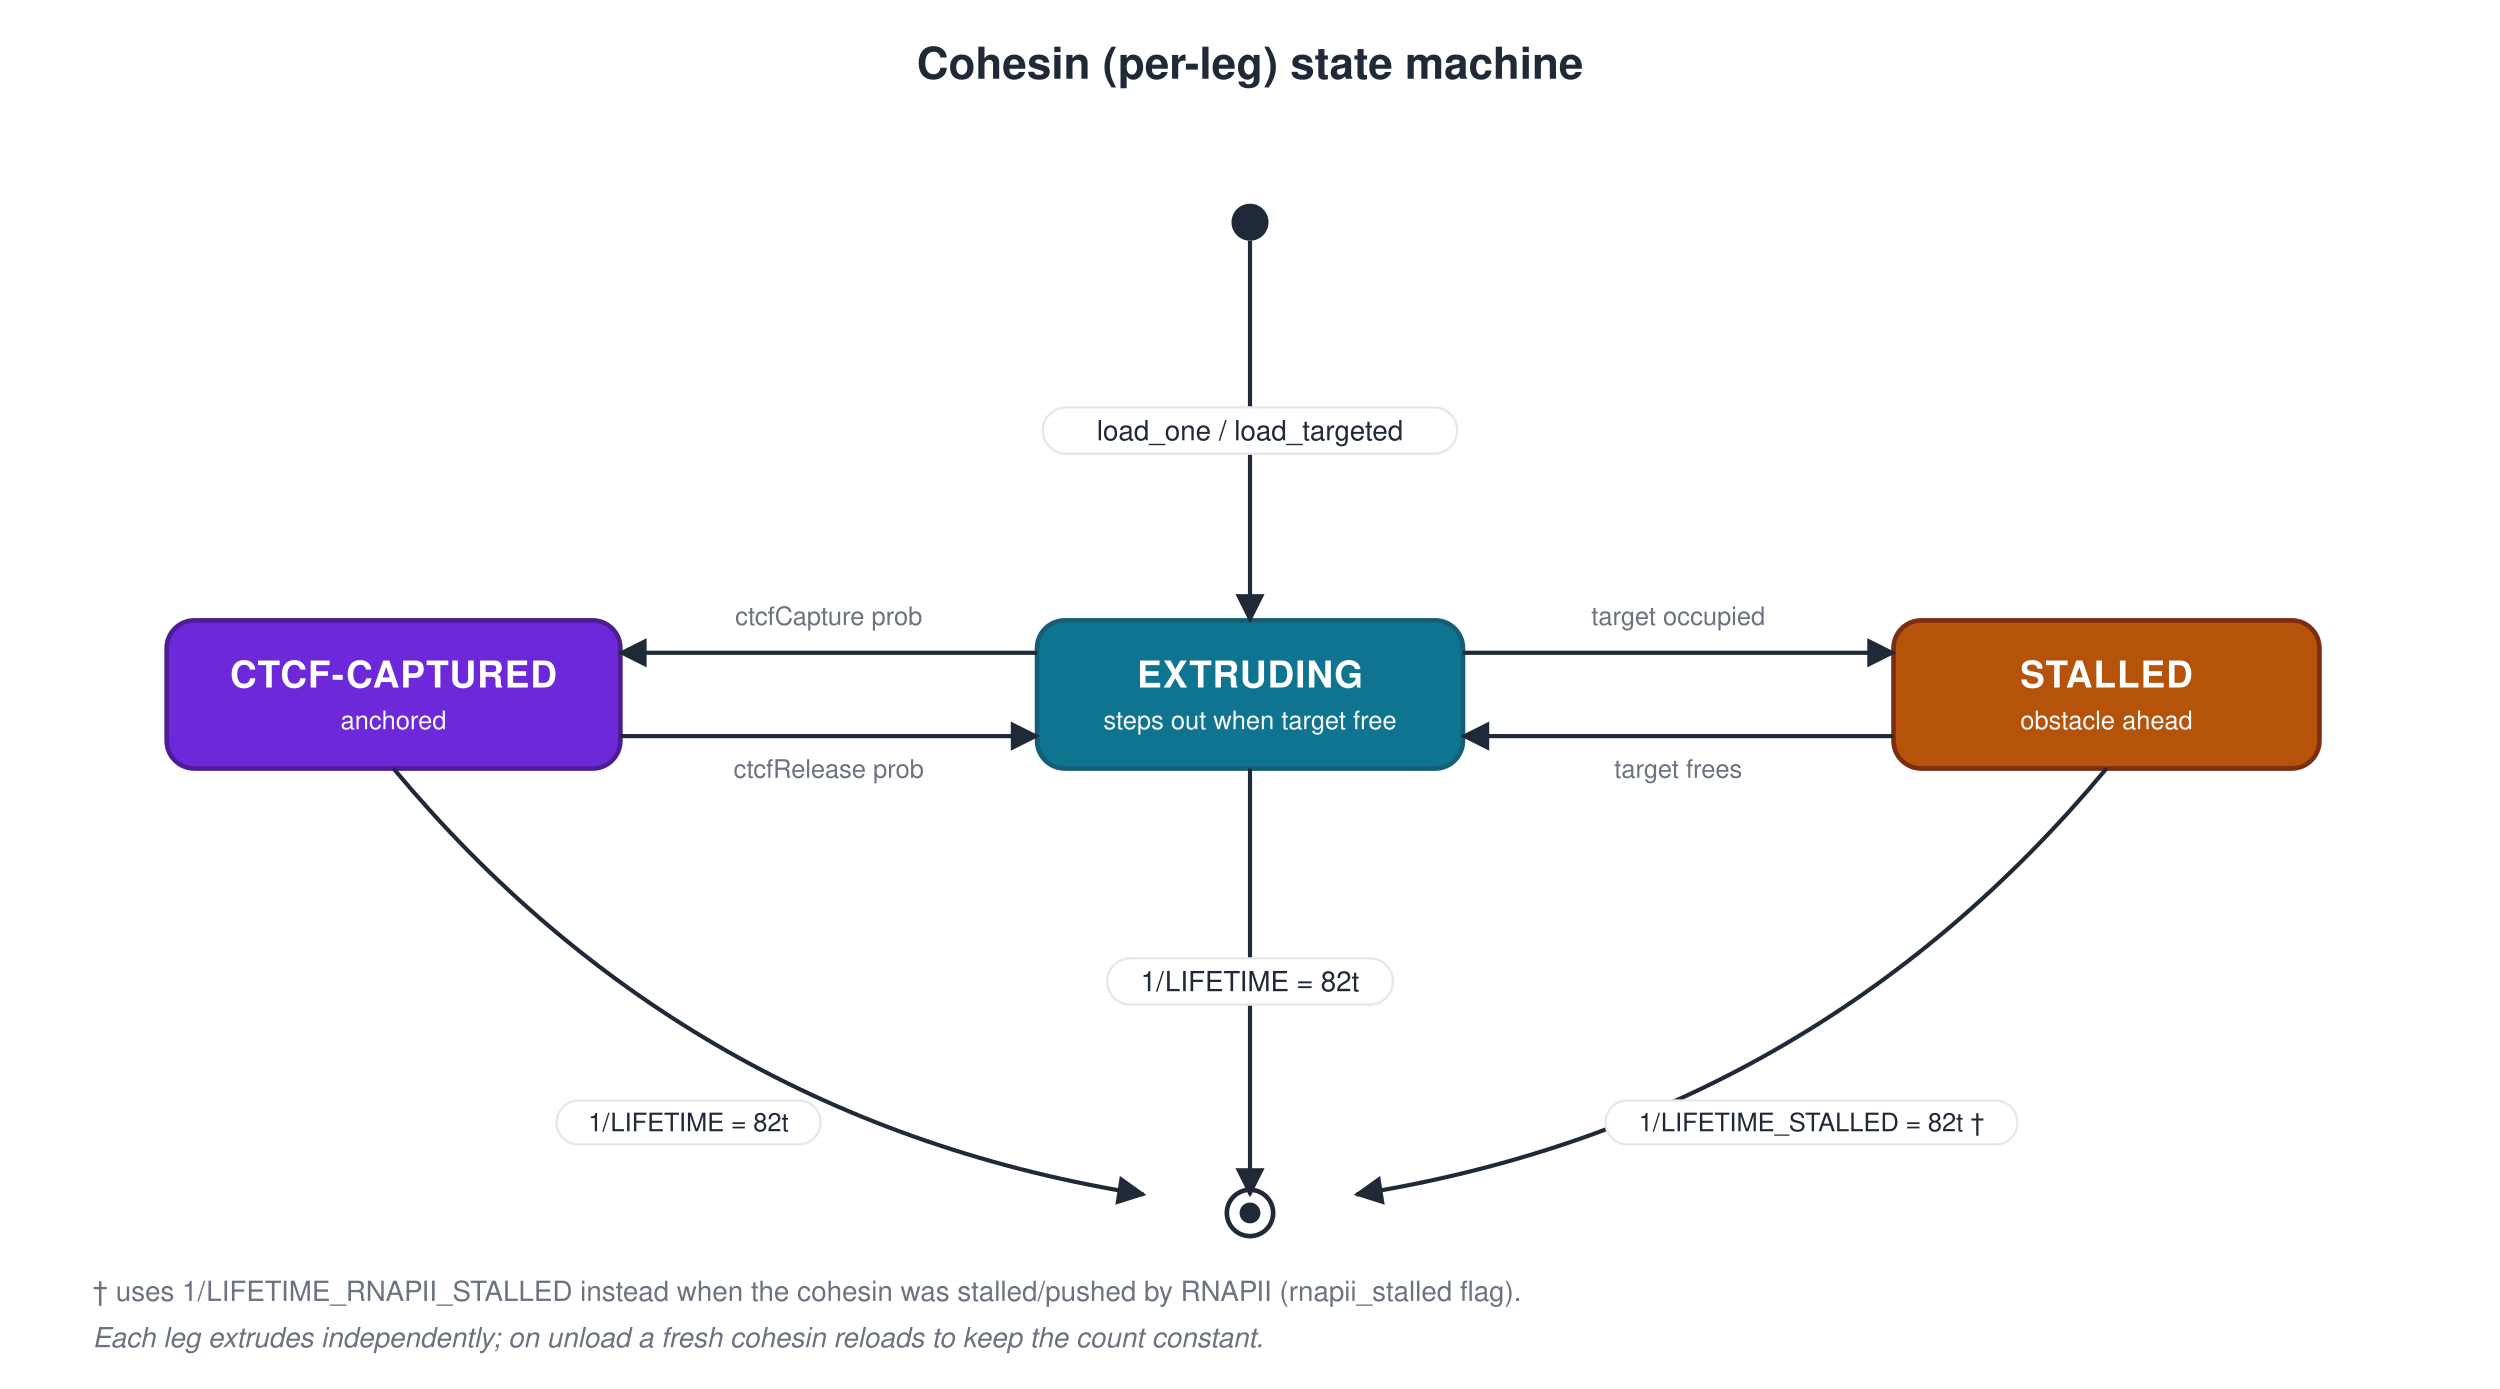
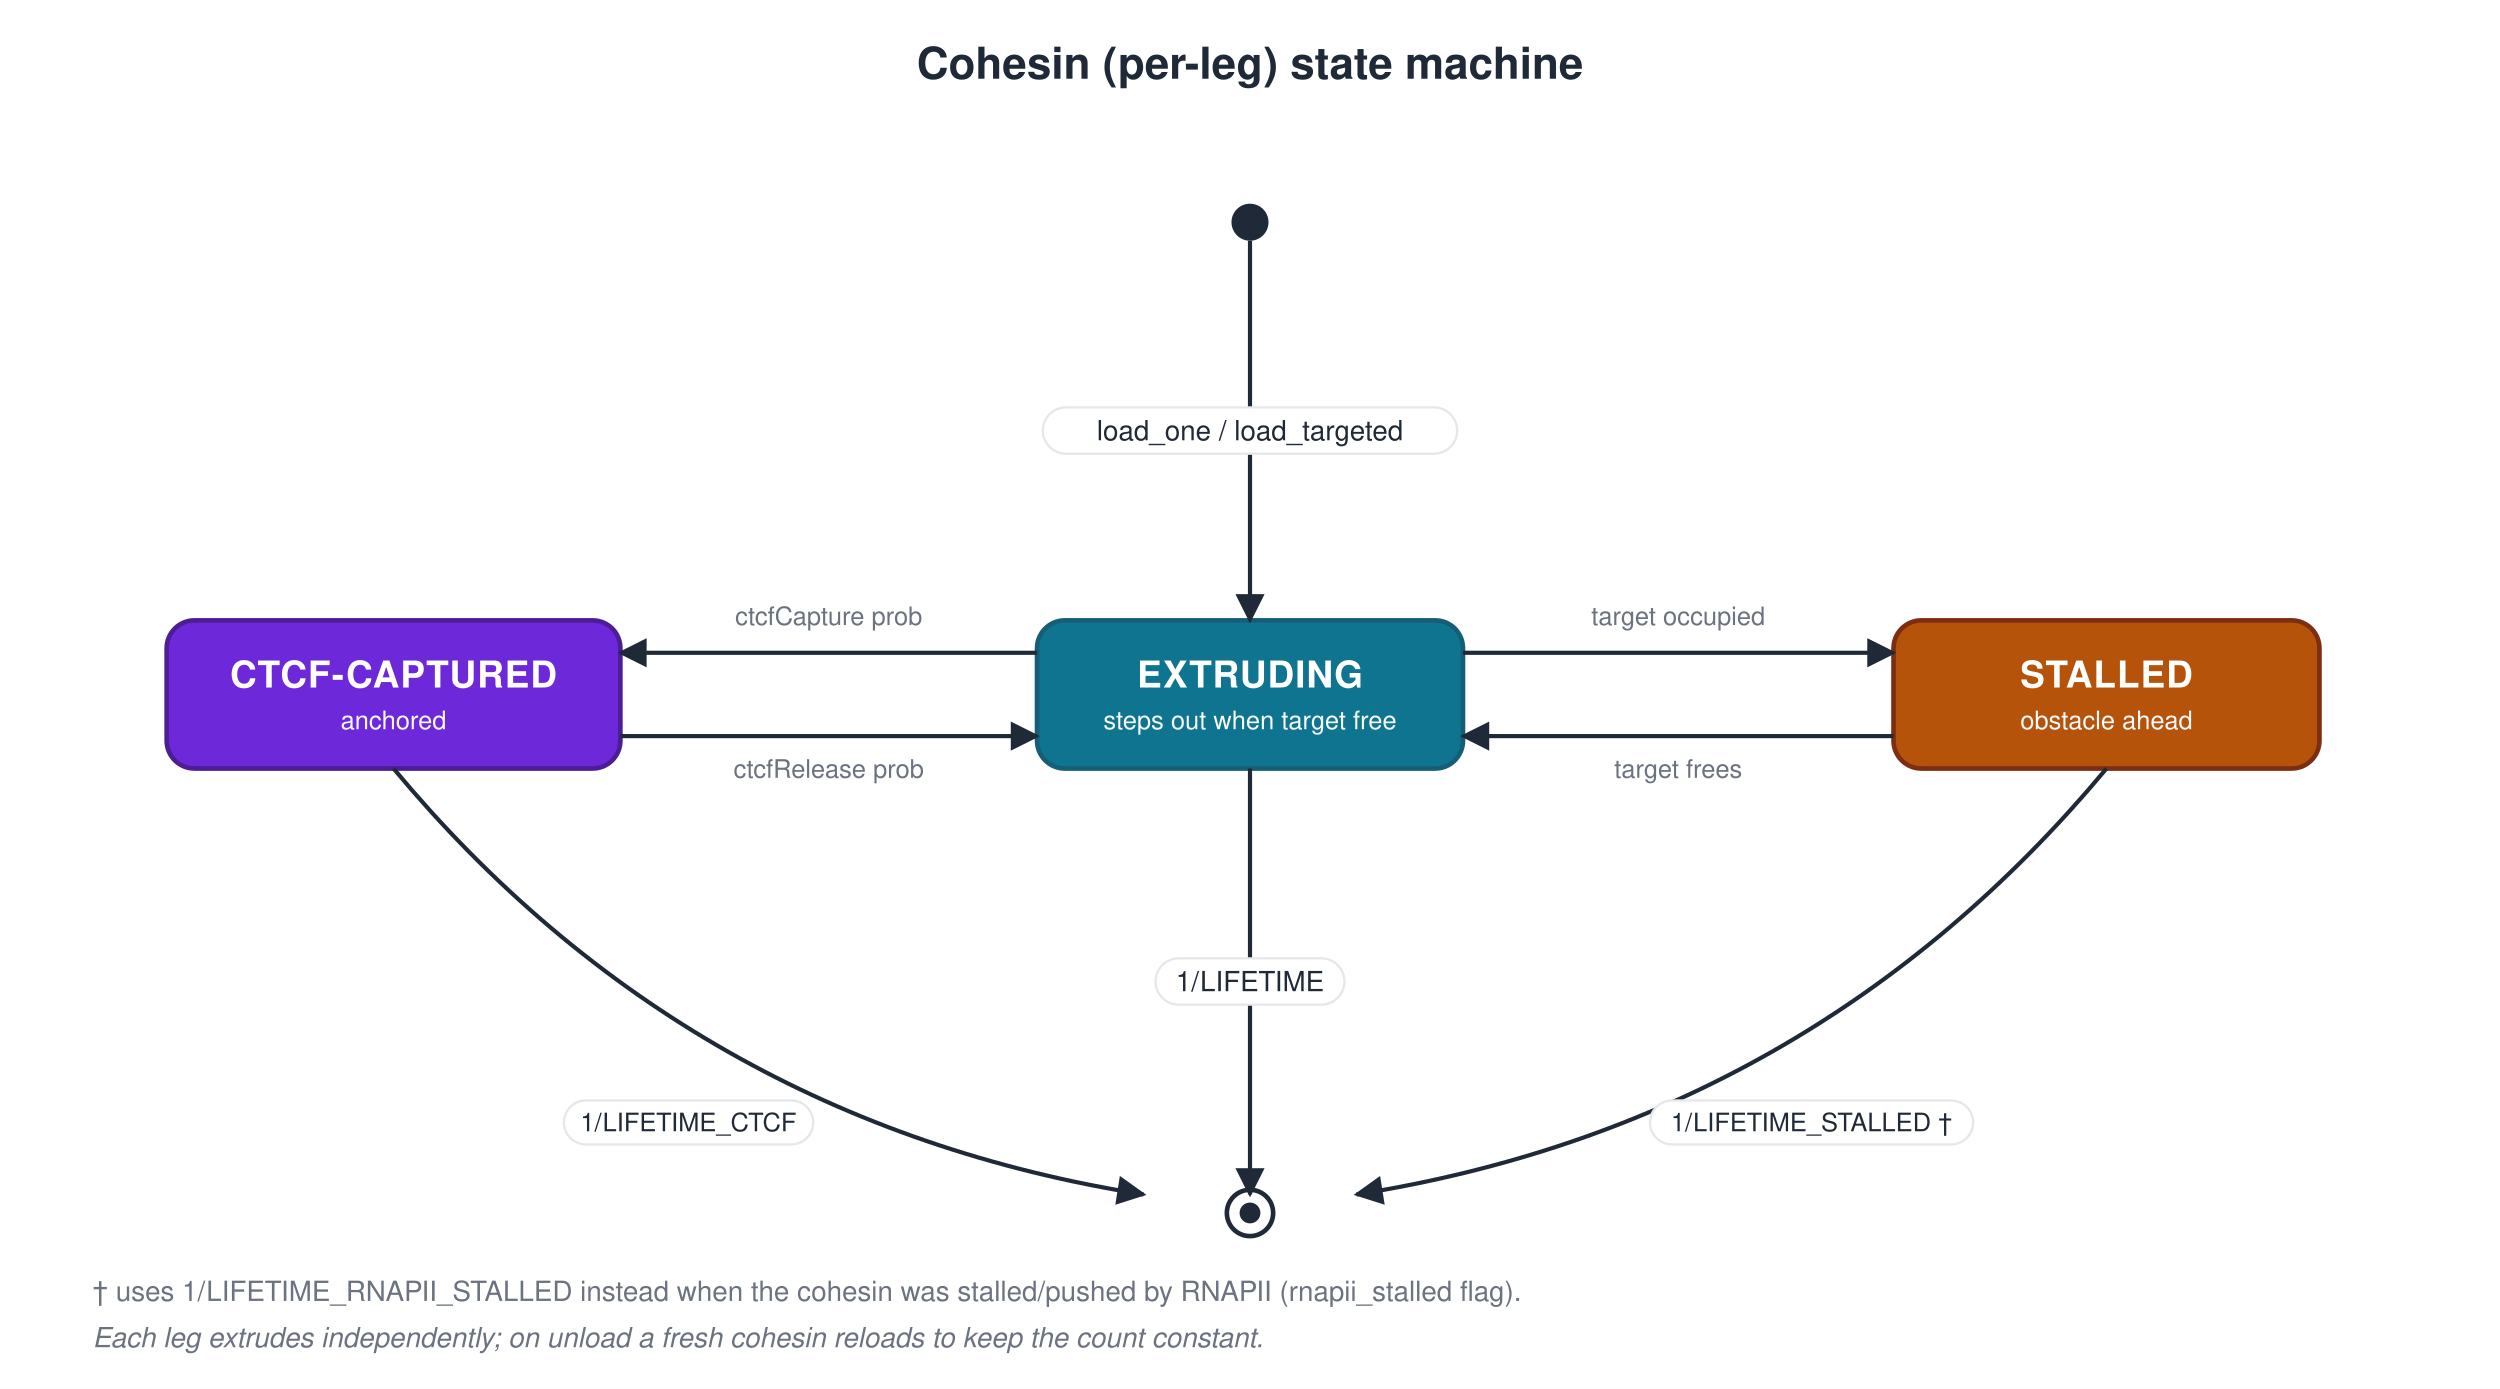
<svg xmlns="http://www.w3.org/2000/svg" width="1080" height="600" viewBox="0 0 1080 600">
  <defs>
    <marker id="arrow" viewBox="0 0 10 10" refX="9" refY="5" markerWidth="7" markerHeight="7" orient="auto-start-reverse">
      <path d="M0,0 L10,5 L0,10 z" fill="#1f2937" />
    </marker>
  </defs>
  <rect width="1080" height="600" fill="#ffffff" />
  <text x="540" y="34" font-family="Helvetica Neue, Helvetica, Arial, sans-serif" font-size="19" font-weight="700" text-anchor="middle" fill="#1f2937">Cohesin (per-leg) state machine</text>
  <rect x="448.0" y="268.0" width="184" height="64" rx="12" fill="#0e7490" stroke="#155e75" stroke-width="2" />
  <text x="540.0" y="297.0" font-family="Helvetica Neue, Helvetica, Arial, sans-serif" font-size="16" font-weight="700" text-anchor="middle" fill="#ffffff" letter-spacing="0.4">EXTRUDING</text>
  <text x="540.0" y="315.0" font-family="Helvetica Neue, Helvetica, Arial, sans-serif" font-size="11" font-weight="normal" text-anchor="middle" fill="#f8fafc">steps out when target free</text>
  <rect x="72.0" y="268.0" width="196" height="64" rx="12" fill="#6d28d9" stroke="#4c1d95" stroke-width="2" />
  <text x="170.0" y="297.0" font-family="Helvetica Neue, Helvetica, Arial, sans-serif" font-size="16" font-weight="700" text-anchor="middle" fill="#ffffff" letter-spacing="0.4">CTCF-CAPTURED</text>
  <text x="170.0" y="315.0" font-family="Helvetica Neue, Helvetica, Arial, sans-serif" font-size="11" font-weight="normal" text-anchor="middle" fill="#f8fafc">anchored</text>
  <rect x="818.0" y="268.0" width="184" height="64" rx="12" fill="#b45309" stroke="#7c2d12" stroke-width="2" />
  <text x="910.0" y="297.0" font-family="Helvetica Neue, Helvetica, Arial, sans-serif" font-size="16" font-weight="700" text-anchor="middle" fill="#ffffff" letter-spacing="0.4">STALLED</text>
  <text x="910.0" y="315.0" font-family="Helvetica Neue, Helvetica, Arial, sans-serif" font-size="11" font-weight="normal" text-anchor="middle" fill="#f8fafc">obstacle ahead</text>
  <circle cx="540" cy="96" r="8" fill="#1f2937" />
  <circle cx="540" cy="524" r="10" fill="none" stroke="#1f2937" stroke-width="2" />
  <circle cx="540" cy="524" r="4.5" fill="#1f2937" />
  <path d="M540.0,104.0 L540.0,268.0" fill="none" stroke="#1f2937" stroke-width="1.8" marker-end="url(#arrow)" />
  <rect x="450.5" y="176.0" width="179.0" height="20" rx="10.0" fill="#ffffff" stroke="#e5e7eb" stroke-width="1" />
  <text x="540.0" y="190.2" font-family="Helvetica Neue, Helvetica, Arial, sans-serif" font-size="12" font-weight="normal" text-anchor="middle" fill="#1f2937">load_one / load_targeted</text>
  <path d="M448.0,282.0 L268.0,282.0" fill="none" stroke="#1f2937" stroke-width="1.8" marker-end="url(#arrow)" />
  <text x="358.0" y="270.0" font-family="Helvetica Neue, Helvetica, Arial, sans-serif" font-size="11" font-weight="normal" text-anchor="middle" fill="#6b7280">ctcfCapture prob</text>
  <path d="M268.0,318.0 L448.0,318.0" fill="none" stroke="#1f2937" stroke-width="1.8" marker-end="url(#arrow)" />
  <text x="358.0" y="336.0" font-family="Helvetica Neue, Helvetica, Arial, sans-serif" font-size="11" font-weight="normal" text-anchor="middle" fill="#6b7280">ctcfRelease prob</text>
  <path d="M632.0,282.0 L818.0,282.0" fill="none" stroke="#1f2937" stroke-width="1.8" marker-end="url(#arrow)" />
  <text x="725.0" y="270.0" font-family="Helvetica Neue, Helvetica, Arial, sans-serif" font-size="11" font-weight="normal" text-anchor="middle" fill="#6b7280">target occupied</text>
  <path d="M818.0,318.0 L632.0,318.0" fill="none" stroke="#1f2937" stroke-width="1.8" marker-end="url(#arrow)" />
  <text x="725.0" y="336.0" font-family="Helvetica Neue, Helvetica, Arial, sans-serif" font-size="11" font-weight="normal" text-anchor="middle" fill="#6b7280">target frees</text>
  <path d="M170.0,332.0 Q297.4,484.9 494.0,516.0" fill="none" stroke="#1f2937" stroke-width="1.8" marker-end="url(#arrow)" />
-   <rect x="240.4" y="475.4" width="114.1" height="19" rx="9.5" fill="#ffffff" stroke="#e5e7eb" stroke-width="1" />
-   <text x="297.4" y="488.7" font-family="Helvetica Neue, Helvetica, Arial, sans-serif" font-size="11" font-weight="normal" text-anchor="middle" fill="#1f2937">1/LIFETIME = 82t</text>
+   <rect x="243.6" y="475.4" width="107.7" height="19" rx="9.5" fill="#ffffff" stroke="#e5e7eb" stroke-width="1" />
+   <text x="297.4" y="488.7" font-family="Helvetica Neue, Helvetica, Arial, sans-serif" font-size="11" font-weight="normal" text-anchor="middle" fill="#1f2937">1/LIFETIME_CTCF</text>
  <path d="M540.0,332.0 L540.0,516.0" fill="none" stroke="#1f2937" stroke-width="1.8" marker-end="url(#arrow)" />
-   <rect x="478.3" y="414.0" width="123.4" height="20" rx="10.0" fill="#ffffff" stroke="#e5e7eb" stroke-width="1" />
-   <text x="540.0" y="428.2" font-family="Helvetica Neue, Helvetica, Arial, sans-serif" font-size="12" font-weight="normal" text-anchor="middle" fill="#1f2937">1/LIFETIME = 82t</text>
+   <rect x="499.2" y="414.0" width="81.6" height="20" rx="10.0" fill="#ffffff" stroke="#e5e7eb" stroke-width="1" />
+   <text x="540.0" y="428.2" font-family="Helvetica Neue, Helvetica, Arial, sans-serif" font-size="12" font-weight="normal" text-anchor="middle" fill="#1f2937">1/LIFETIME</text>
  <path d="M910.0,332.0 Q782.6,484.9 586.0,516.0" fill="none" stroke="#1f2937" stroke-width="1.8" marker-end="url(#arrow)" />
-   <rect x="693.6" y="475.4" width="177.9" height="19" rx="9.5" fill="#ffffff" stroke="#e5e7eb" stroke-width="1" />
-   <text x="782.6" y="488.7" font-family="Helvetica Neue, Helvetica, Arial, sans-serif" font-size="11" font-weight="normal" text-anchor="middle" fill="#1f2937">1/LIFETIME_STALLED = 82t †</text>
+   <rect x="712.8" y="475.4" width="139.6" height="19" rx="9.5" fill="#ffffff" stroke="#e5e7eb" stroke-width="1" />
+   <text x="782.6" y="488.7" font-family="Helvetica Neue, Helvetica, Arial, sans-serif" font-size="11" font-weight="normal" text-anchor="middle" fill="#1f2937">1/LIFETIME_STALLED †</text>
  <text x="40.0" y="562.0" font-family="Helvetica Neue, Helvetica, Arial, sans-serif" font-size="12" font-weight="normal" text-anchor="start" fill="#6b7280">†  uses 1/LIFETIME_RNAPII_STALLED instead when the cohesin was stalled/pushed by RNAPII (rnapii_stalled flag).</text>
  <text x="40.0" y="582.0" font-family="Helvetica Neue, Helvetica, Arial, sans-serif" font-size="12" font-weight="normal" text-anchor="start" fill="#6b7280" font-style="italic">Each leg extrudes independently; on unload a fresh cohesin reloads to keep the count constant.</text>
</svg>
